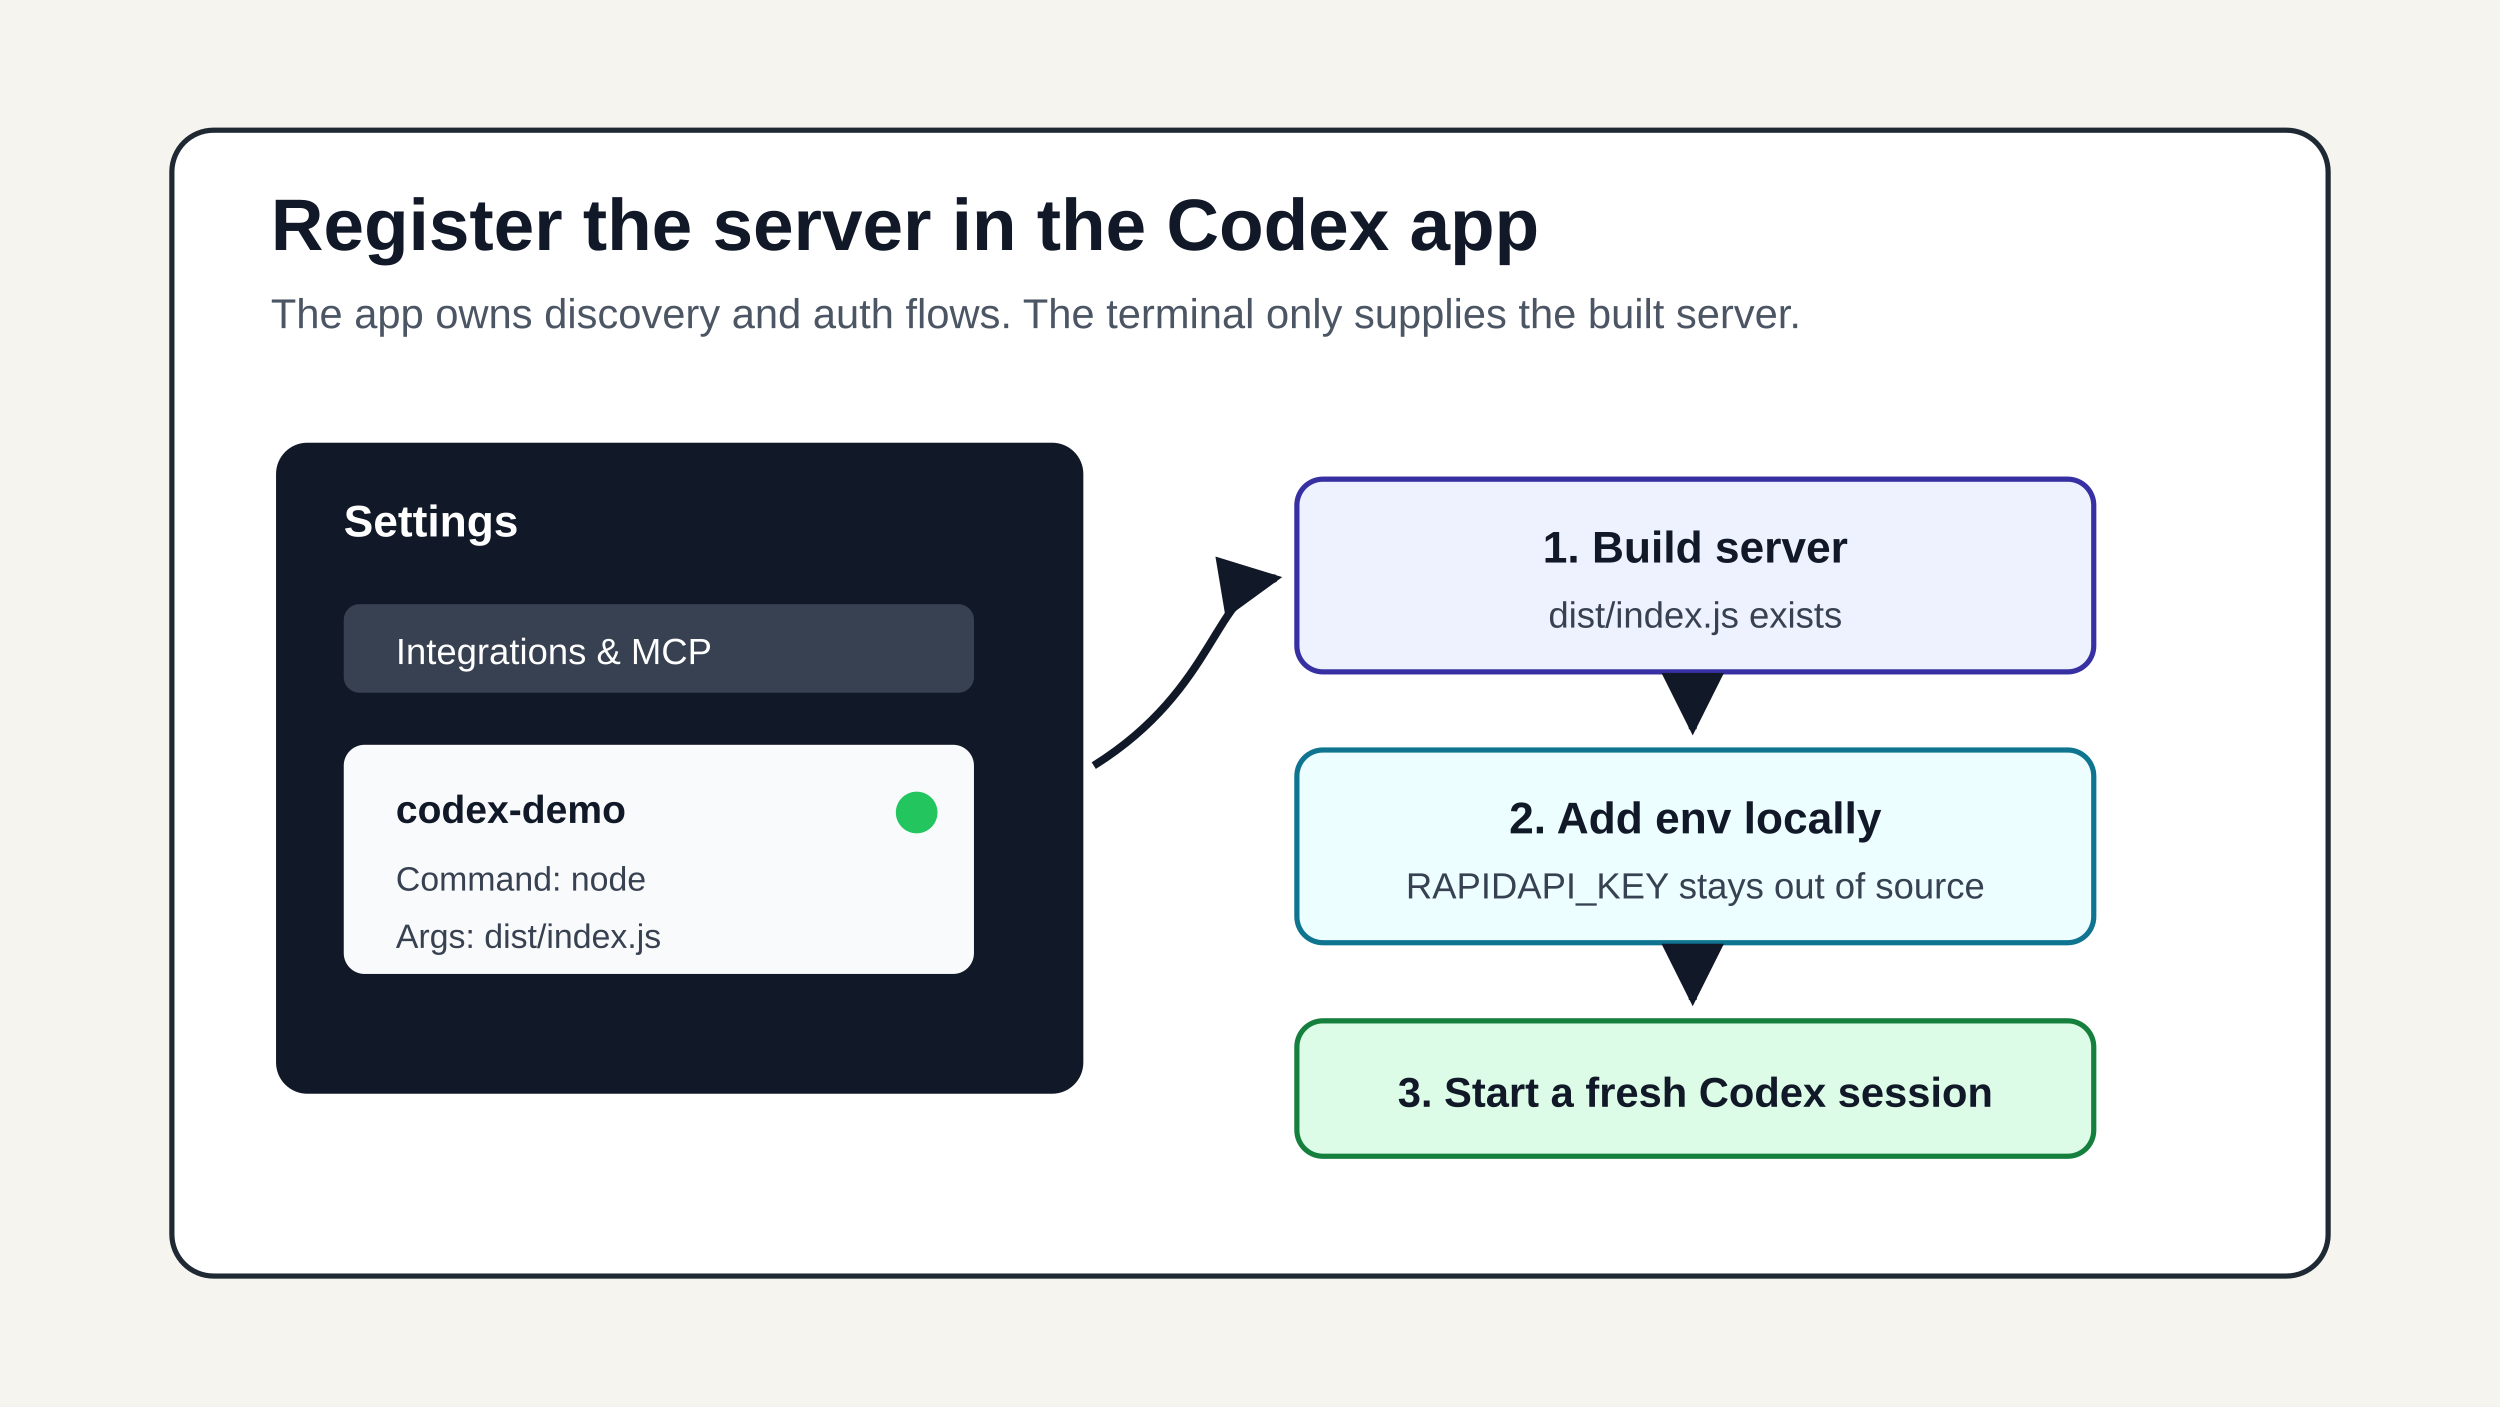
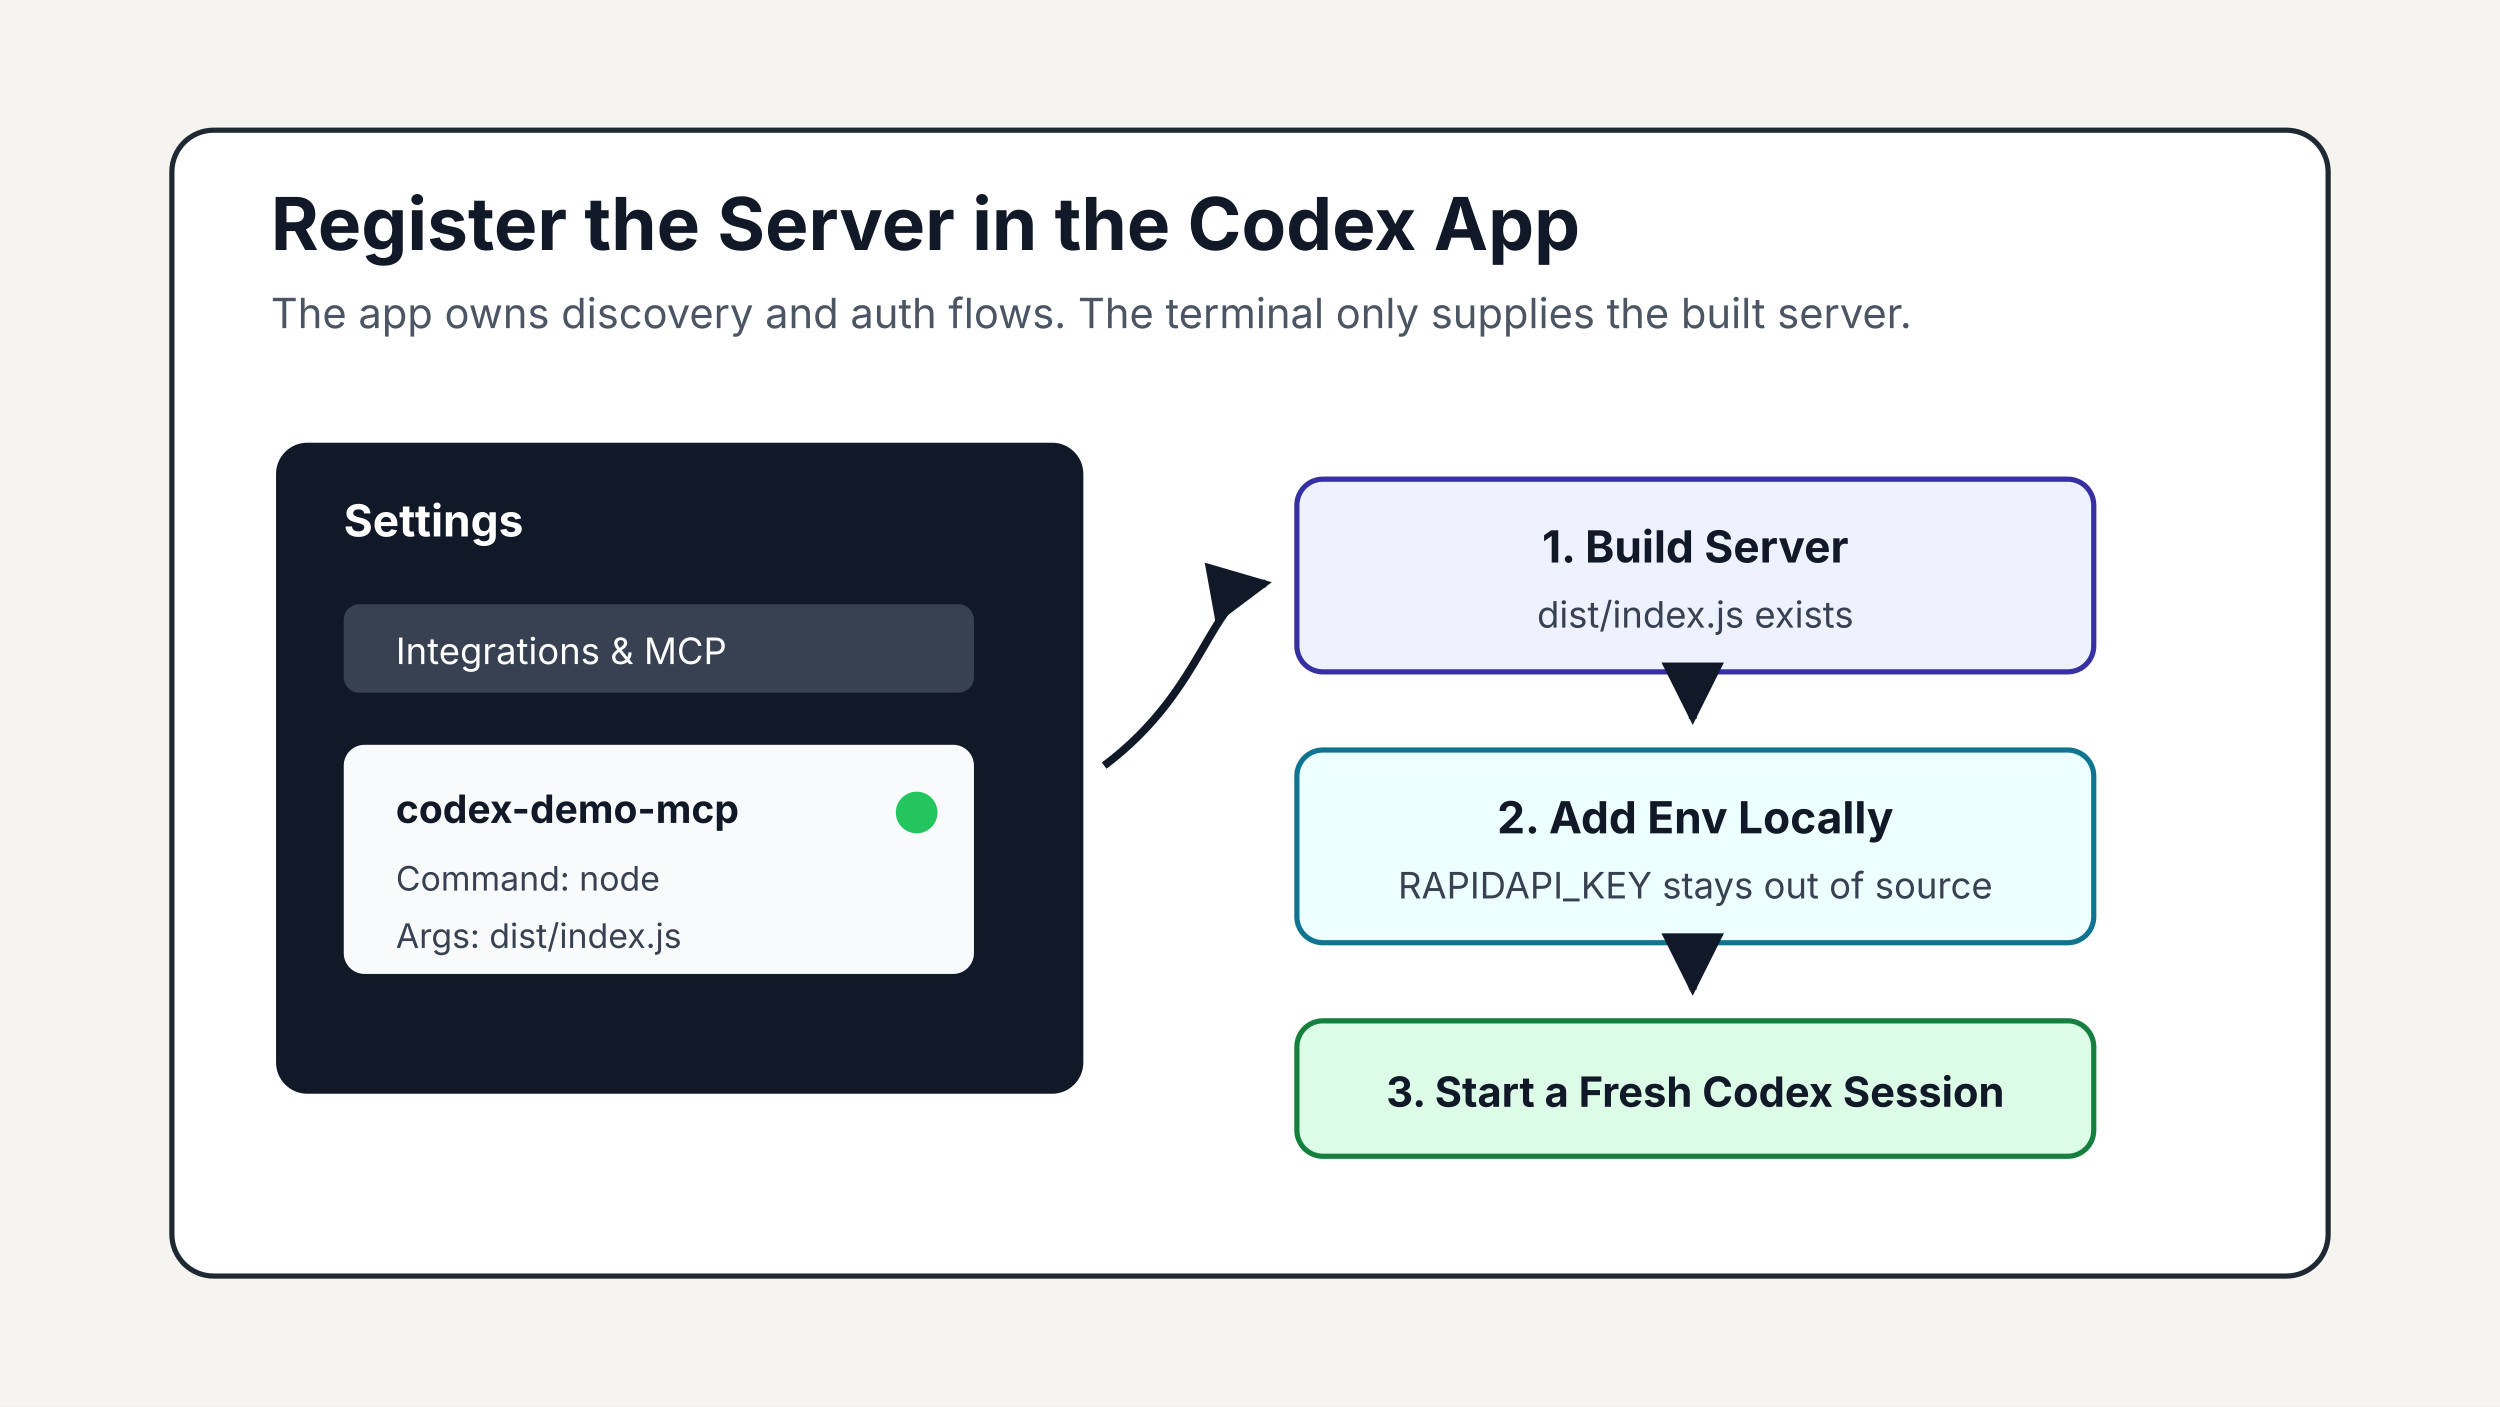
<svg xmlns="http://www.w3.org/2000/svg" viewBox="0 0 960 540" role="img" aria-labelledby="title desc">
  <rect width="960" height="540" fill="#f6f4ee" />
  <rect x="66" y="50" width="828" height="440" rx="16" fill="#ffffff" stroke="#1f2933" stroke-width="2" />
-   <text x="104" y="96" font-family="Arial, sans-serif" font-size="28" font-weight="700" fill="#111827">Register the server in the Codex app</text>
-   <text x="104" y="126" font-family="Arial, sans-serif" font-size="16" fill="#4b5563">The app owns discovery and auth flows. The terminal only supplies the built server.</text>
-   <g font-family="Arial, sans-serif">
+   <text x="104" y="96" font-family="Inter, Arial, sans-serif" font-size="28" font-weight="700" fill="#111827">Register the Server in the Codex App</text>
+   <text x="104" y="126" font-family="Inter, Arial, sans-serif" font-size="16" fill="#4b5563">The app owns discovery and auth flows. The terminal only supplies the built server.</text>
+   <g font-family="Inter, Arial, sans-serif">
    <rect x="106" y="170" width="310" height="250" rx="12" fill="#111827" />
    <text x="132" y="206" font-size="17" font-weight="700" fill="#ffffff">Settings</text>
    <rect x="132" y="232" width="242" height="34" rx="6" fill="#374151" />
    <text x="152" y="255" font-size="14" fill="#ffffff">Integrations &amp; MCP</text>
    <rect x="132" y="286" width="242" height="88" rx="8" fill="#f9fafb" />
-     <text x="152" y="316" font-size="15" font-weight="700" fill="#111827">codex-demo</text>
+     <text x="152" y="316" font-size="15" font-weight="700" fill="#111827">codex-demo-mcp</text>
    <text x="152" y="342" font-size="13" fill="#374151">Command: node</text>
    <text x="152" y="364" font-size="13" fill="#374151">Args: dist/index.js</text>
    <circle cx="352" cy="312" r="8" fill="#22c55e" />
    <rect x="498" y="184" width="306" height="74" rx="10" fill="#eef2ff" stroke="#3730a3" stroke-width="2" />
-     <text x="651" y="216" text-anchor="middle" font-size="17" font-weight="700" fill="#111827">1. Build server</text>
+     <text x="651" y="216" text-anchor="middle" font-size="17" font-weight="700" fill="#111827">1. Build Server</text>
    <text x="651" y="241" text-anchor="middle" font-size="14" fill="#374151">dist/index.js exists</text>
    <rect x="498" y="288" width="306" height="74" rx="10" fill="#ecfeff" stroke="#0e7490" stroke-width="2" />
-     <text x="651" y="320" text-anchor="middle" font-size="17" font-weight="700" fill="#111827">2. Add env locally</text>
+     <text x="651" y="320" text-anchor="middle" font-size="17" font-weight="700" fill="#111827">2. Add Env Locally</text>
    <text x="651" y="345" text-anchor="middle" font-size="14" fill="#374151">RAPIDAPI_KEY stays out of source</text>
    <rect x="498" y="392" width="306" height="52" rx="10" fill="#dcfce7" stroke="#15803d" stroke-width="2" />
-     <text x="651" y="425" text-anchor="middle" font-size="16" font-weight="700" fill="#111827">3. Start a fresh Codex session</text>
-     <path d="M420 294 C468 264 466 226 490 222" fill="none" stroke="#111827" stroke-width="3" marker-end="url(#arrow)" />
-     <path d="M650 262 V280" stroke="#111827" stroke-width="3" marker-end="url(#arrow)" />
-     <path d="M650 366 V384" stroke="#111827" stroke-width="3" marker-end="url(#arrow)" />
+     <text x="651" y="425" text-anchor="middle" font-size="16" font-weight="700" fill="#111827">3. Start a Fresh Codex Session</text>
+     <path d="M424 294 C464 264 464 228 486 224" fill="none" stroke="#111827" stroke-width="3" marker-end="url(#arrow)" />
+     <path d="M650 266 V276" stroke="#111827" stroke-width="3" marker-end="url(#arrow)" />
+     <path d="M650 370 V380" stroke="#111827" stroke-width="3" marker-end="url(#arrow)" />
  </g>
  <defs>
    <marker id="arrow" viewBox="0 0 10 10" refX="9" refY="5" markerWidth="8" markerHeight="8" orient="auto-start-reverse">
      <path d="M 0 0 L 10 5 L 0 10 z" fill="#111827" />
    </marker>
  </defs>
</svg>
